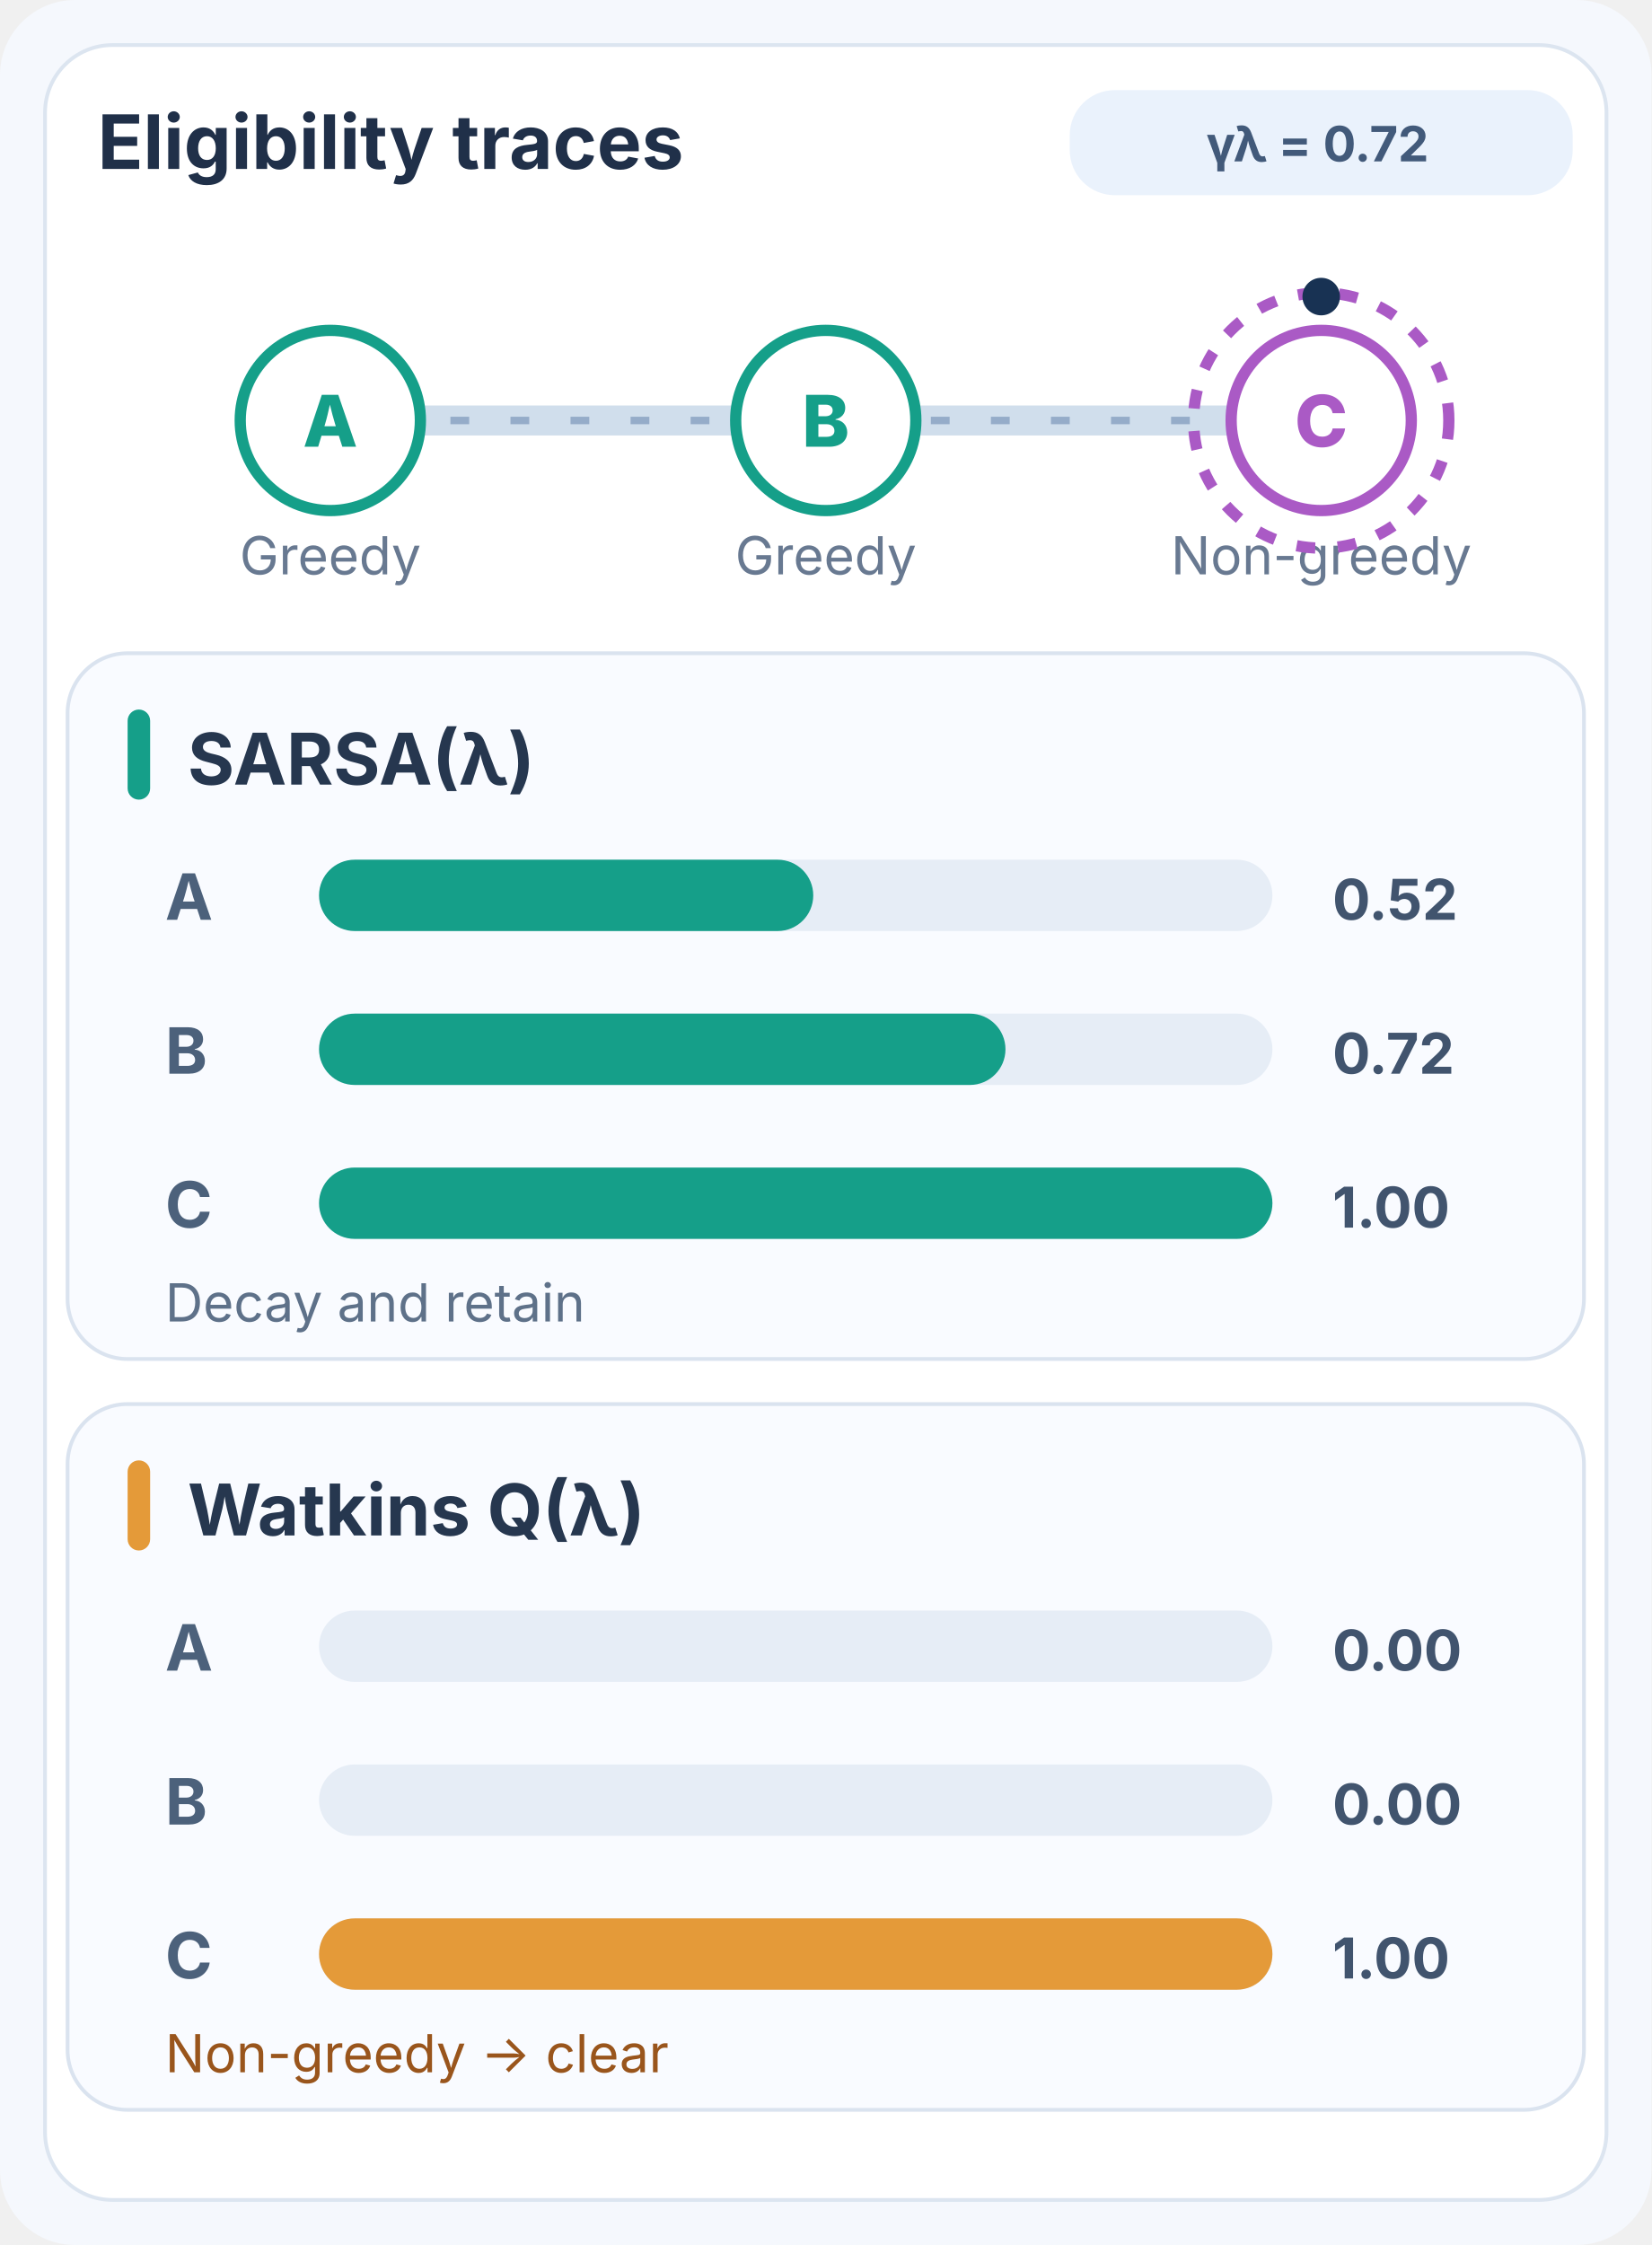
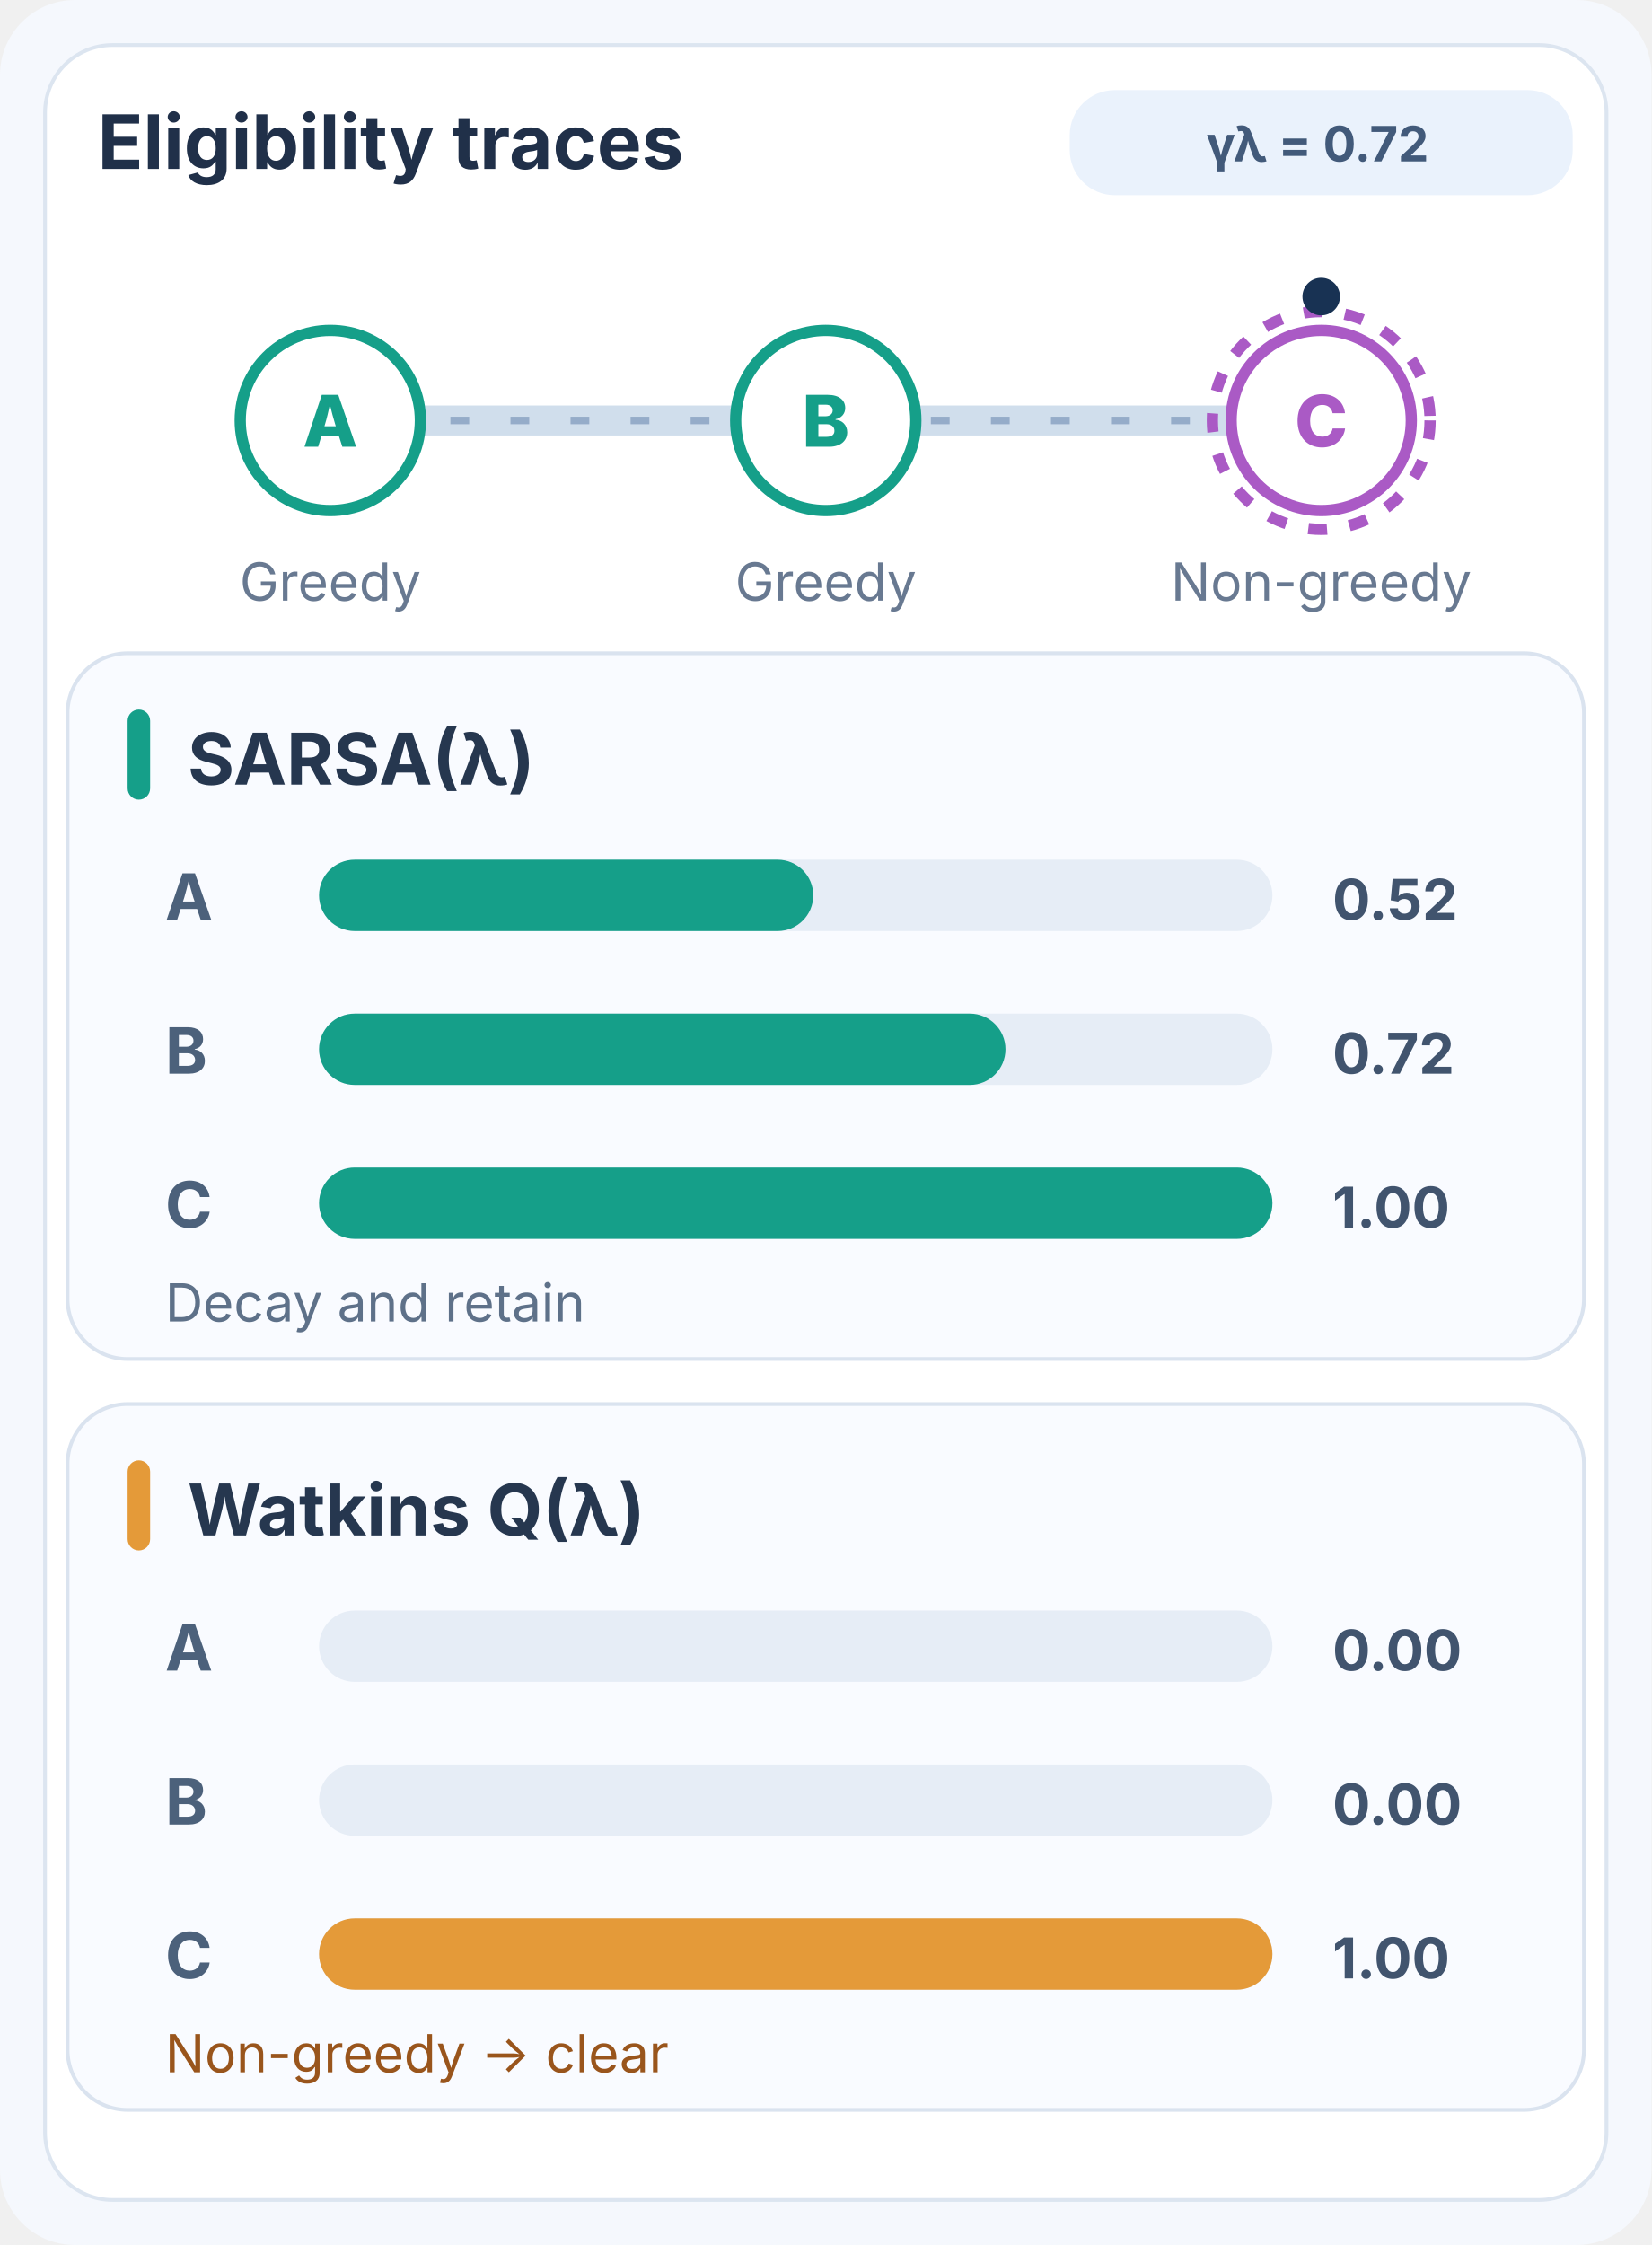
<svg xmlns="http://www.w3.org/2000/svg" viewBox="0 0 440 598" role="img" aria-labelledby="ttl dsc">
  <rect width="440" height="598" rx="20" fill="#f5f8fd" />
  <rect x="12" y="12" width="416" height="574" rx="18" fill="#fff" stroke="#dce5f0" />
  <text x="26" y="45" font-size="20" font-weight="750" fill="#203049" font-family="Inter,Segoe UI,Arial,sans-serif">Eligibility traces</text>
  <rect x="285" y="24" rx="12" width="134" height="28" fill="#eaf2fc" />
  <text x="351" y="43" text-anchor="middle" font-size="13" font-weight="650" fill="#425a7a" font-family="Inter,Segoe UI,Arial,sans-serif">γλ = 0.72</text>
  <path d="M88 112 H352" stroke="#d0deec" stroke-width="8" stroke-linecap="round" />
  <path d="M88 112 H352" stroke="#95acc9" stroke-width="2" stroke-dasharray="5 11" />
  <circle cx="88" cy="112" r="24" fill="#ffffff" stroke="#159f89" stroke-width="3" />
  <text x="88" y="119" font-size="19" text-anchor="middle" font-weight="800" fill="#159f89" font-family="Inter,Segoe UI,Arial,sans-serif">A</text>
-   <text x="88" y="153" font-size="14" text-anchor="middle" fill="#687991" font-family="Inter,Segoe UI,Arial,sans-serif">Greedy</text>
+   <text x="88" y="160" font-size="14" text-anchor="middle" fill="#687991" font-family="Inter,Segoe UI,Arial,sans-serif">Greedy</text>
  <circle cx="220" cy="112" r="24" fill="#ffffff" stroke="#159f89" stroke-width="3" />
  <text x="220" y="119" font-size="19" text-anchor="middle" font-weight="800" fill="#159f89" font-family="Inter,Segoe UI,Arial,sans-serif">B</text>
-   <text x="220" y="153" font-size="14" text-anchor="middle" fill="#687991" font-family="Inter,Segoe UI,Arial,sans-serif">Greedy</text>
+   <text x="220" y="160" font-size="14" text-anchor="middle" fill="#687991" font-family="Inter,Segoe UI,Arial,sans-serif">Greedy</text>
  <circle cx="352" cy="112" r="24" fill="#ffffff" stroke="#aa5ac5" stroke-width="3" />
  <text x="352" y="119" font-size="19" text-anchor="middle" font-weight="800" fill="#aa5ac5" font-family="Inter,Segoe UI,Arial,sans-serif">C</text>
-   <text x="352" y="153" font-size="14" text-anchor="middle" fill="#687991" font-family="Inter,Segoe UI,Arial,sans-serif">Non-greedy</text>
-   <circle cx="352" cy="112" r="34" fill="none" stroke="#aa5ac5" stroke-width="3" stroke-dasharray="5 6" />
+   <text x="352" y="160" font-size="14" text-anchor="middle" fill="#687991" font-family="Inter,Segoe UI,Arial,sans-serif">Non-greedy</text>
+   <circle cx="352" cy="112" r="29" fill="none" stroke="#aa5ac5" stroke-width="3" stroke-dasharray="5 6" />
  <circle cx="352" cy="79" r="5" fill="#183253" />
  <rect x="18" y="174" width="404" height="188" rx="16" fill="#f9fbff" stroke="#dae3ef" />
  <rect x="34" y="189" width="6" height="24" rx="3" fill="#159f89" />
  <text x="50" y="209" font-size="19" font-weight="750" fill="#26374f" font-family="Inter,Segoe UI,Arial,sans-serif">SARSA(λ)</text>
  <text x="44" y="245" font-size="17" font-weight="750" fill="#4c617b" font-family="Inter,Segoe UI,Arial,sans-serif">A</text>
  <rect x="85" y="229" width="254" height="19" rx="9.5" fill="#e6edf6" />
  <rect x="85" y="229" width="131.67" height="19" rx="9.5" fill="#159f89" />
  <text x="355" y="245" font-size="15" font-weight="650" fill="#41546e" font-family="Inter,Segoe UI,Arial,sans-serif">0.52</text>
  <text x="44" y="286" font-size="17" font-weight="750" fill="#4c617b" font-family="Inter,Segoe UI,Arial,sans-serif">B</text>
  <rect x="85" y="270" width="254" height="19" rx="9.5" fill="#e6edf6" />
  <rect x="85" y="270" width="182.88" height="19" rx="9.5" fill="#159f89" />
  <text x="355" y="286" font-size="15" font-weight="650" fill="#41546e" font-family="Inter,Segoe UI,Arial,sans-serif">0.72</text>
  <text x="44" y="327" font-size="17" font-weight="750" fill="#4c617b" font-family="Inter,Segoe UI,Arial,sans-serif">C</text>
  <rect x="85" y="311" width="254" height="19" rx="9.5" fill="#e6edf6" />
  <rect x="85" y="311" width="254.00" height="19" rx="9.5" fill="#159f89" />
  <text x="355" y="327" font-size="15" font-weight="650" fill="#41546e" font-family="Inter,Segoe UI,Arial,sans-serif">1.00</text>
  <text x="44" y="352" font-size="14" fill="#5e7189" font-family="Inter,Segoe UI,Arial,sans-serif">Decay and retain</text>
  <rect x="18" y="374" width="404" height="188" rx="16" fill="#f9fbff" stroke="#dae3ef" />
  <rect x="34" y="389" width="6" height="24" rx="3" fill="#e49a39" />
  <text x="50" y="409" font-size="19" font-weight="750" fill="#26374f" font-family="Inter,Segoe UI,Arial,sans-serif">Watkins Q(λ)</text>
  <text x="44" y="445" font-size="17" font-weight="750" fill="#4c617b" font-family="Inter,Segoe UI,Arial,sans-serif">A</text>
  <rect x="85" y="429" width="254" height="19" rx="9.5" fill="#e6edf6" />
  <rect x="85" y="429" width="0.00" height="19" rx="9.5" fill="#e49a39" />
  <text x="355" y="445" font-size="15" font-weight="650" fill="#41546e" font-family="Inter,Segoe UI,Arial,sans-serif">0.00</text>
  <text x="44" y="486" font-size="17" font-weight="750" fill="#4c617b" font-family="Inter,Segoe UI,Arial,sans-serif">B</text>
  <rect x="85" y="470" width="254" height="19" rx="9.5" fill="#e6edf6" />
  <rect x="85" y="470" width="0.00" height="19" rx="9.5" fill="#e49a39" />
  <text x="355" y="486" font-size="15" font-weight="650" fill="#41546e" font-family="Inter,Segoe UI,Arial,sans-serif">0.00</text>
  <text x="44" y="527" font-size="17" font-weight="750" fill="#4c617b" font-family="Inter,Segoe UI,Arial,sans-serif">C</text>
  <rect x="85" y="511" width="254" height="19" rx="9.5" fill="#e6edf6" />
  <rect x="85" y="511" width="254.00" height="19" rx="9.5" fill="#e49a39" />
  <text x="355" y="527" font-size="15" font-weight="650" fill="#41546e" font-family="Inter,Segoe UI,Arial,sans-serif">1.00</text>
  <text x="44" y="552" font-size="14" fill="#99551c" font-family="Inter,Segoe UI,Arial,sans-serif">Non-greedy → clear</text>
</svg>
